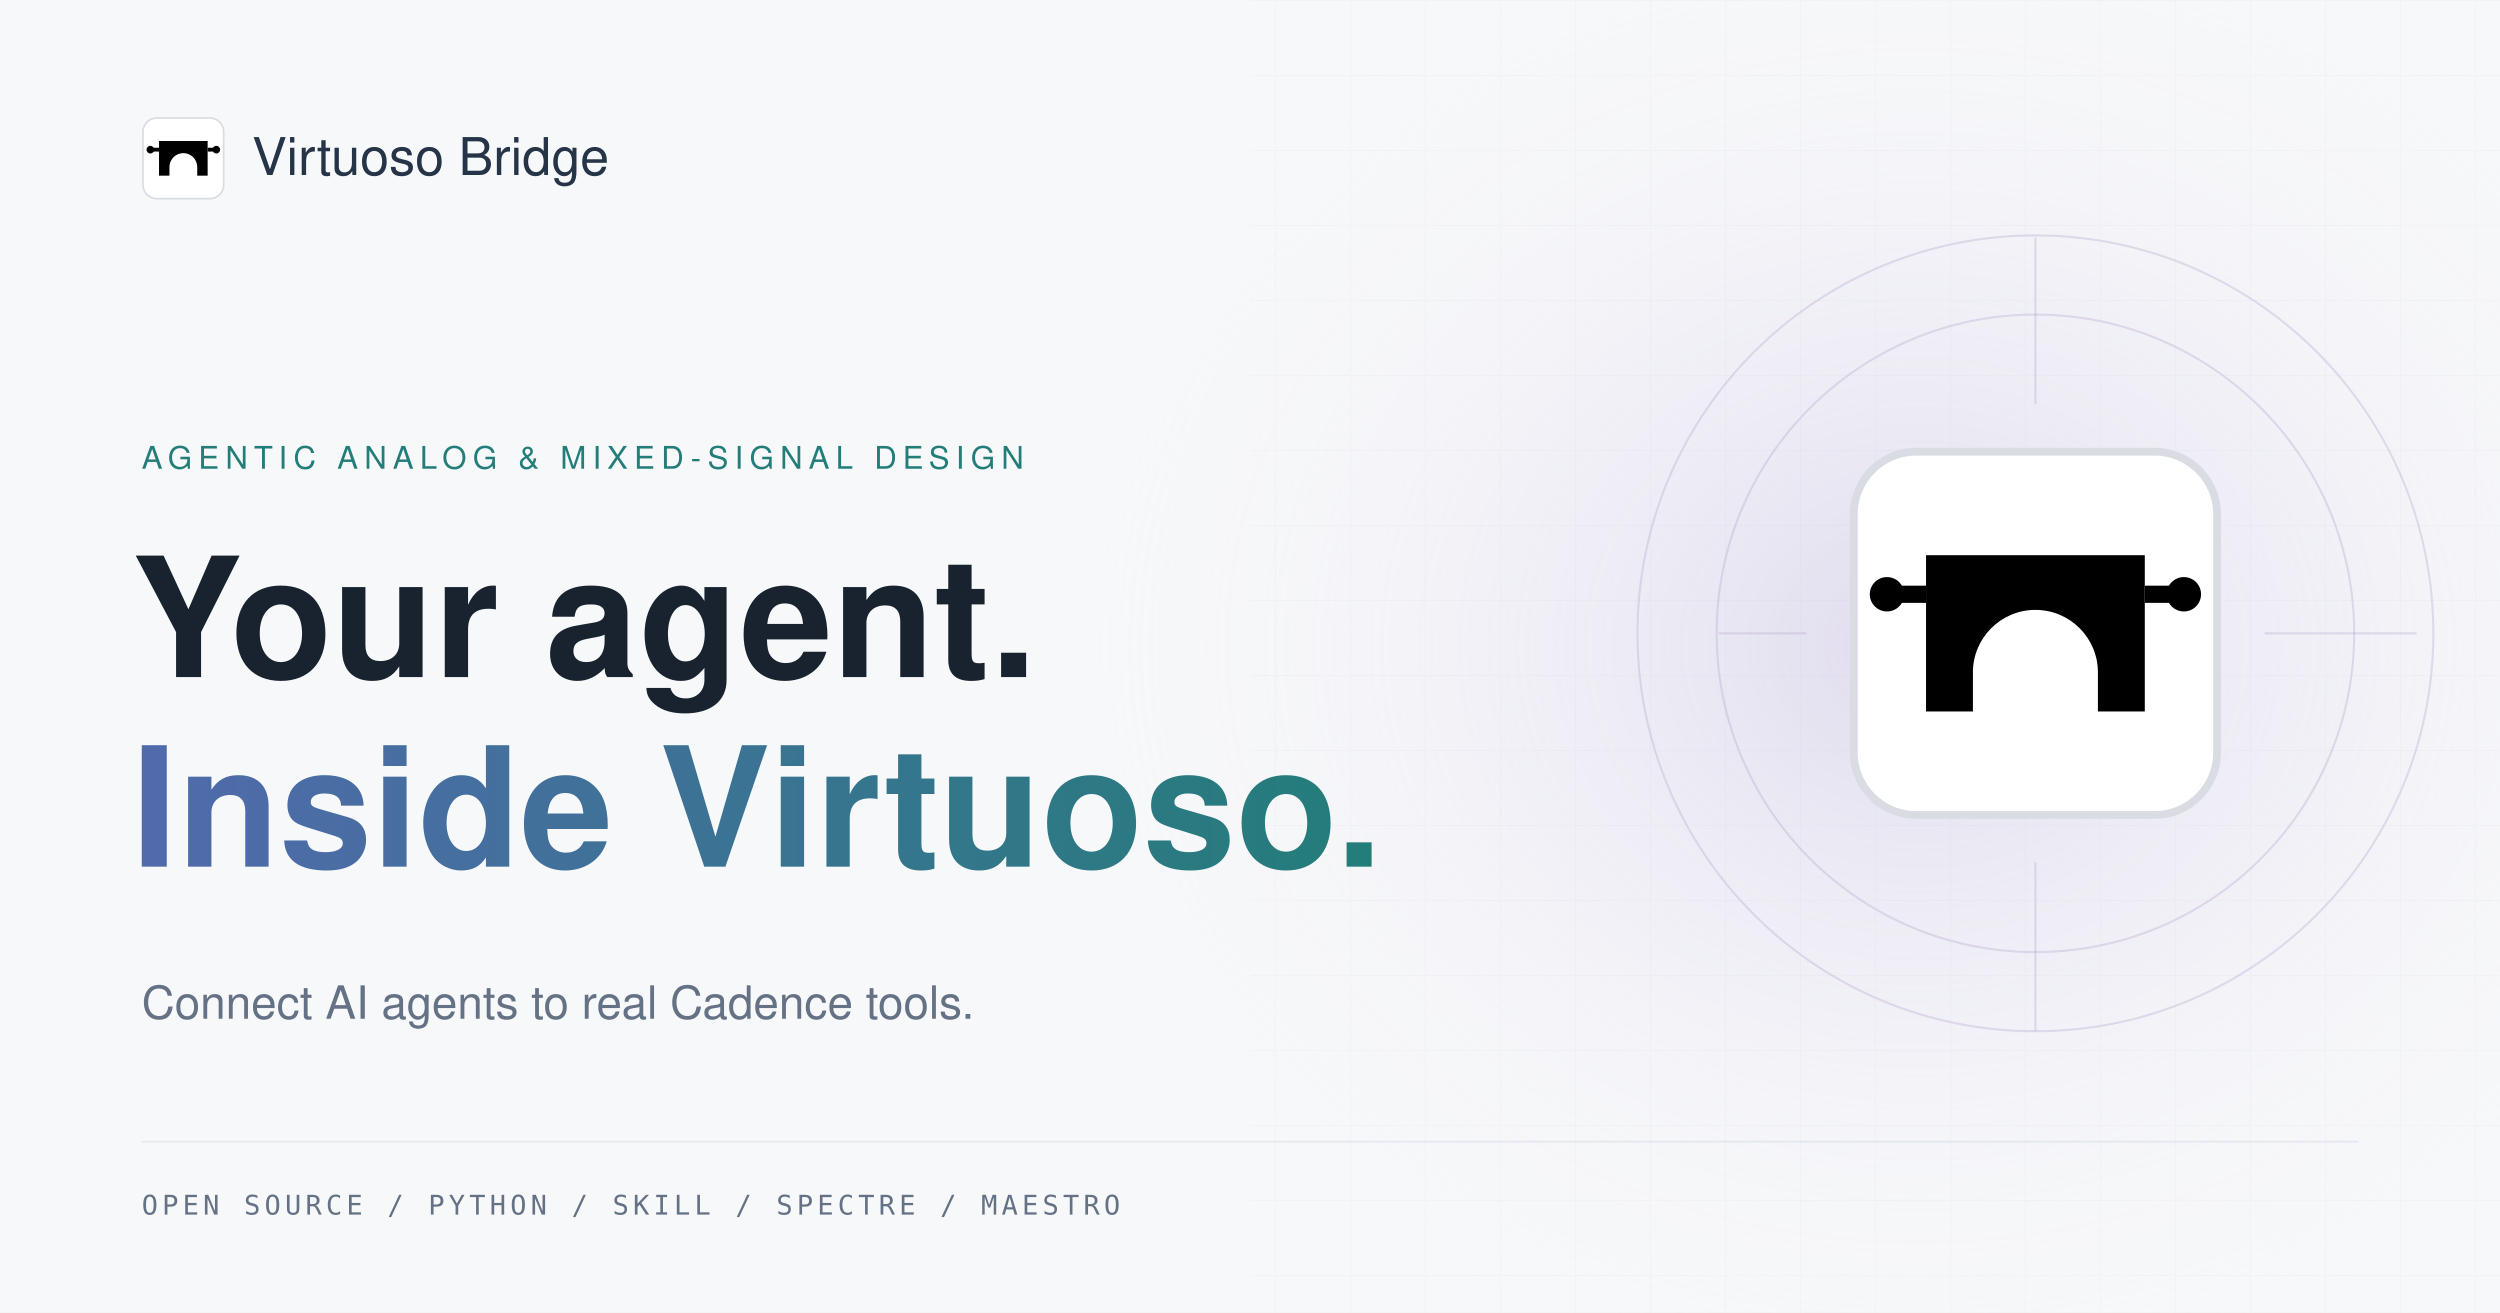
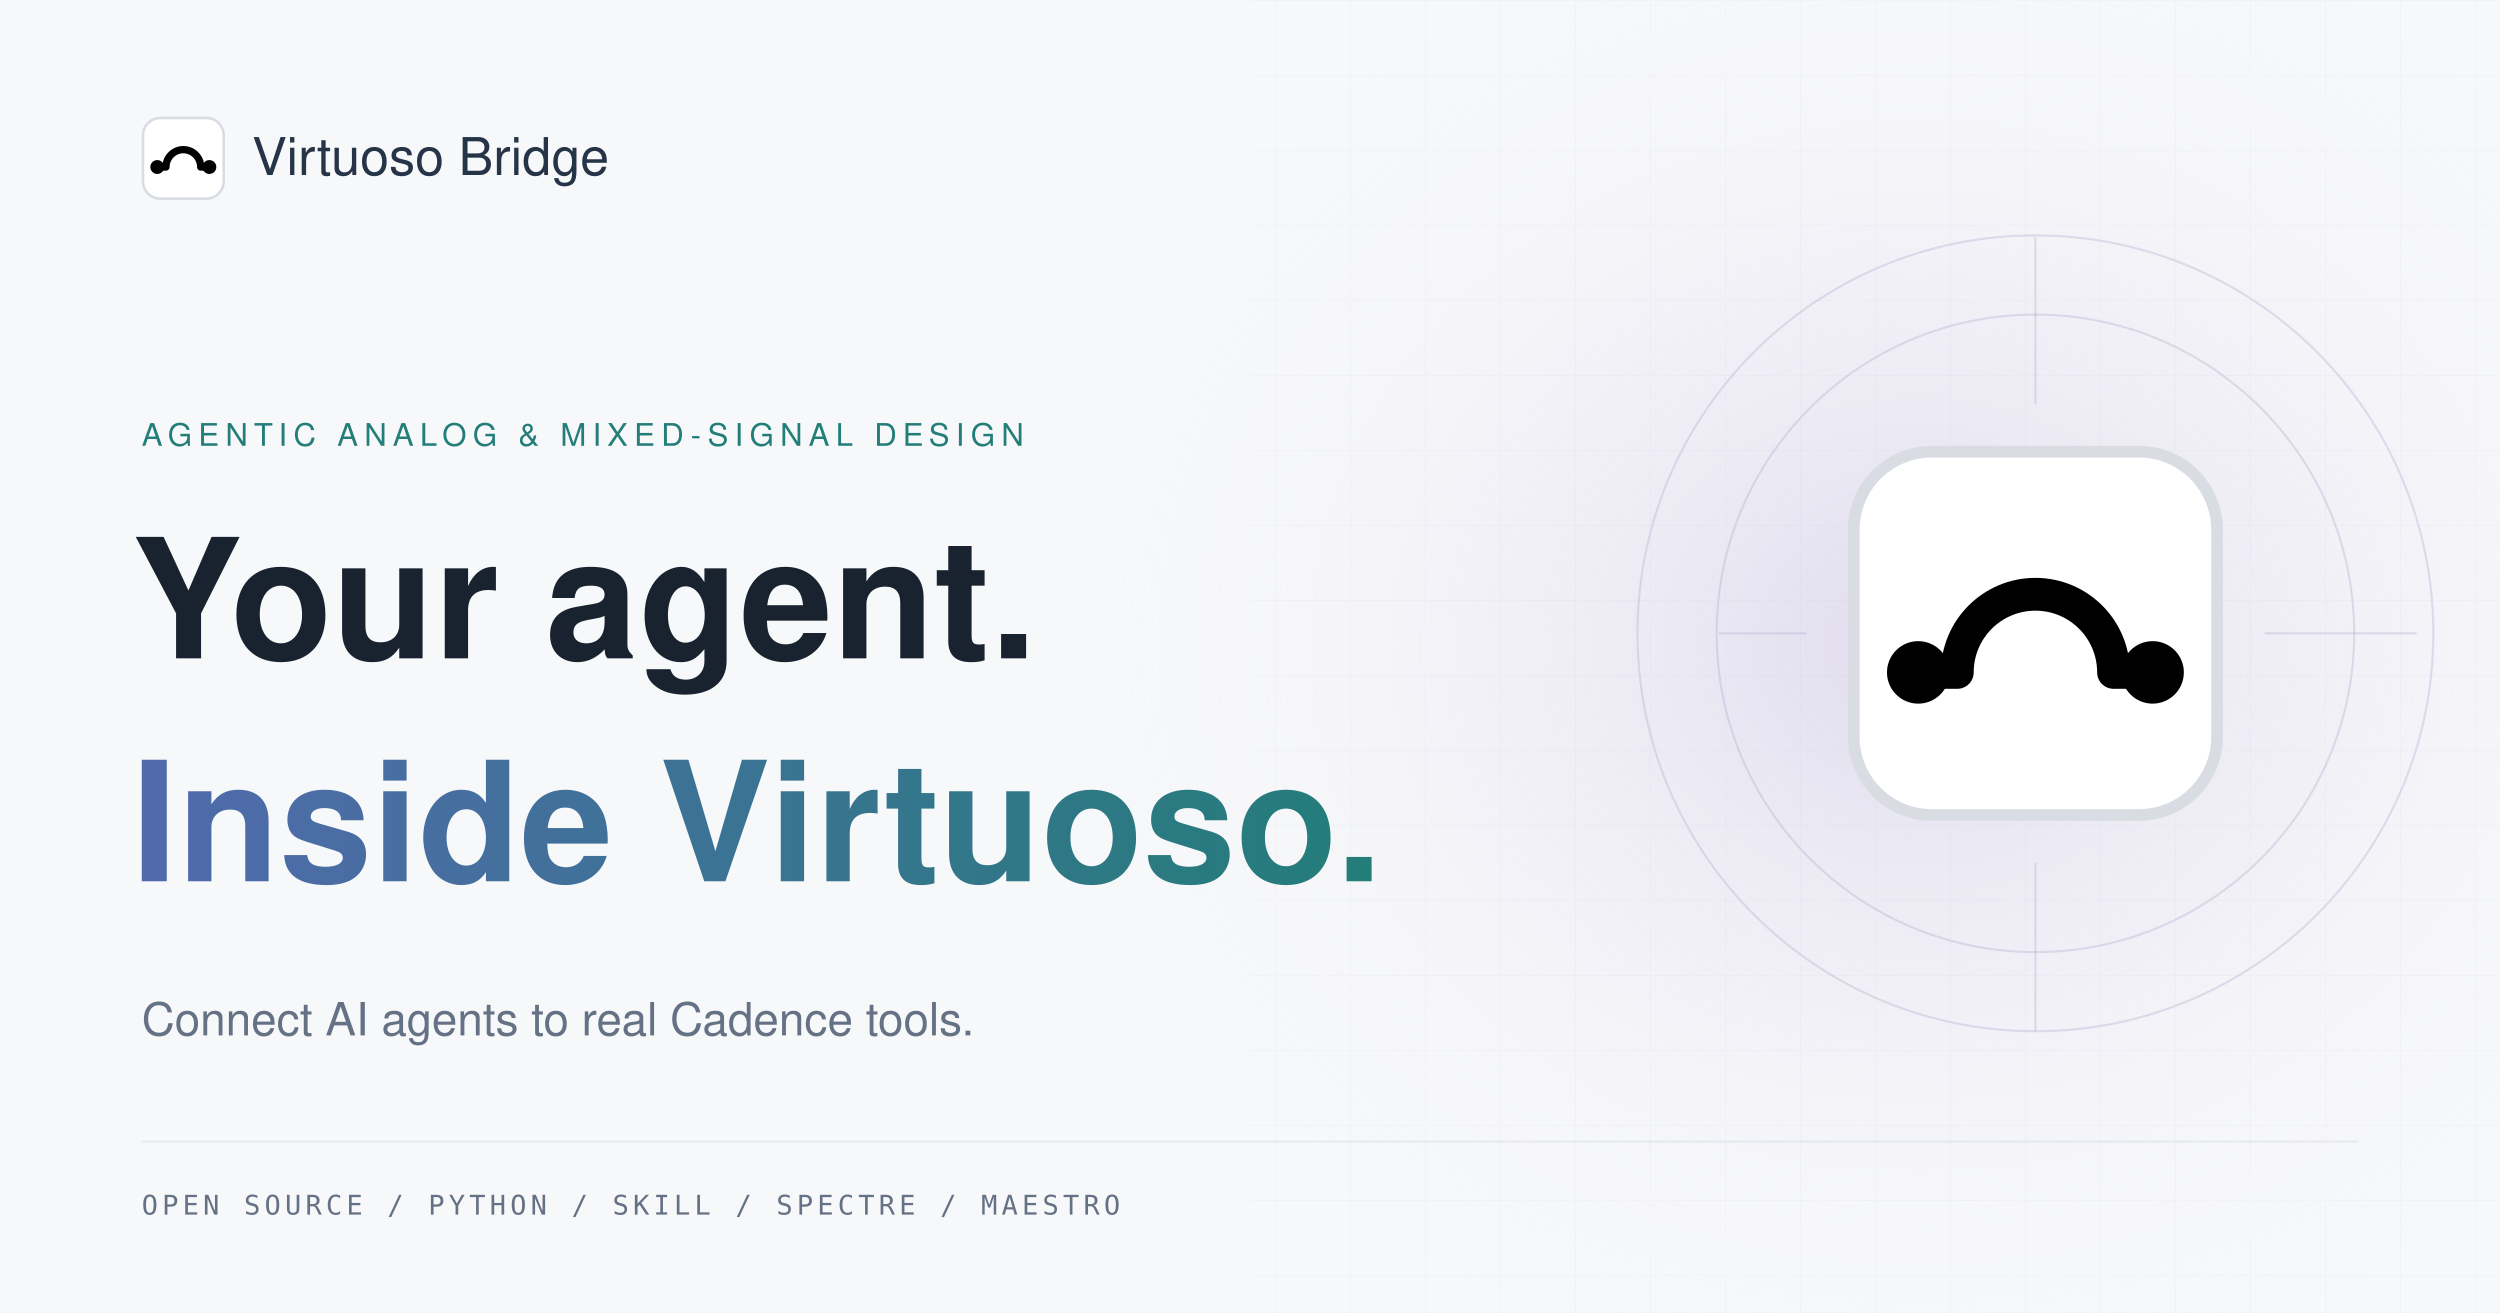
<svg xmlns="http://www.w3.org/2000/svg" width="1200" height="630" viewBox="0 0 1200 630">
  <defs>
    <radialGradient id="glow">
      <stop stop-color="#b4a5d7" stop-opacity=".35" />
      <stop offset="1" stop-color="#f7f8fa" stop-opacity="0" />
    </radialGradient>
    <linearGradient id="title">
      <stop stop-color="#516aac" />
      <stop offset="1" stop-color="#237d79" />
    </linearGradient>
    <pattern id="grid" width="36" height="36" patternUnits="userSpaceOnUse">
      <path d="M36 0H0V36" fill="none" stroke="#7085a3" stroke-opacity=".045" />
    </pattern>
    <symbol id="bridge-mark" viewBox="0 0 48 48">
-       <rect x=".75" y=".75" width="46.5" height="46.5" rx="8" fill="#fff" stroke="#d9dde3" />
-       <path d="M10 14h28v20h-6v-5a8 8 0 0 0-16 0v5h-6Z" fill="#000" />
-       <path d="M5 19h5m28 0h5" fill="none" stroke="#000" stroke-width="2.2" />
-       <circle cx="5" cy="19" r="2.2" fill="#000" />
-       <circle cx="43" cy="19" r="2.2" fill="#000" />
+       <rect x=".75" y=".75" width="46.5" height="46.5" rx="10" fill="#fff" stroke="#d9dde3" stroke-width="1.5" />
+       <path d="M9 29H14A10 10 0 0 1 34 29H39" fill="none" stroke="#000" stroke-width="4.2" stroke-linecap="round" stroke-linejoin="round" />
+       <circle cx="9" cy="29" r="4" fill="#000" />
+       <circle cx="39" cy="29" r="4" fill="#000" />
    </symbol>
  </defs>
  <rect width="1200" height="630" fill="#f7f8fa" />
  <rect x="600" width="600" height="630" fill="url(#grid)" />
  <ellipse cx="920" cy="310" rx="410" ry="360" fill="url(#glow)" />
  <use href="#bridge-mark" x="68" y="56" width="40" height="40" />
  <g font-family="Helvetica,Arial,sans-serif">
    <text x="121" y="84" font-size="25" fill="#263448">Virtuoso Bridge</text>
-     <text x="68" y="225" font-size="15" letter-spacing="3" fill="#237d79">
+     <text x="68" y="214" font-size="15" letter-spacing="3" fill="#237d79">
      AGENTIC ANALOG &amp; MIXED-SIGNAL DESIGN
    </text>
-     <text x="63" y="325" font-size="80" font-weight="bold" fill="#19232f">
+     <text x="63" y="316" font-size="80" font-weight="bold" fill="#19232f">
      Your agent.
    </text>
-     <text x="63" y="416" font-size="80" font-weight="bold" fill="url(#title)">
+     <text x="63" y="423" font-size="80" font-weight="bold" fill="url(#title)">
      Inside Virtuoso.
    </text>
-     <text x="68" y="489" font-size="22" fill="#657184">
+     <text x="68" y="497" font-size="22" fill="#657184">
      Connect AI agents to real Cadence tools.
    </text>
  </g>
  <g fill="none" stroke="#ac9cc6" stroke-opacity=".3">
    <circle cx="977" cy="304" r="153" />
    <circle cx="977" cy="304" r="191" />
    <path d="M825 304H867M1087 304H1160M977 114V194M977 414V495" />
  </g>
  <use href="#bridge-mark" x="887" y="214" width="180" height="180" />
  <path d="M68 548H1132" stroke="#7085a3" stroke-opacity=".12" />
  <text x="68" y="583" font-family="monospace" font-size="13" letter-spacing="2" fill="#657184">
    OPEN SOURCE / PYTHON / SKILL / SPECTRE / MAESTRO
  </text>
</svg>
